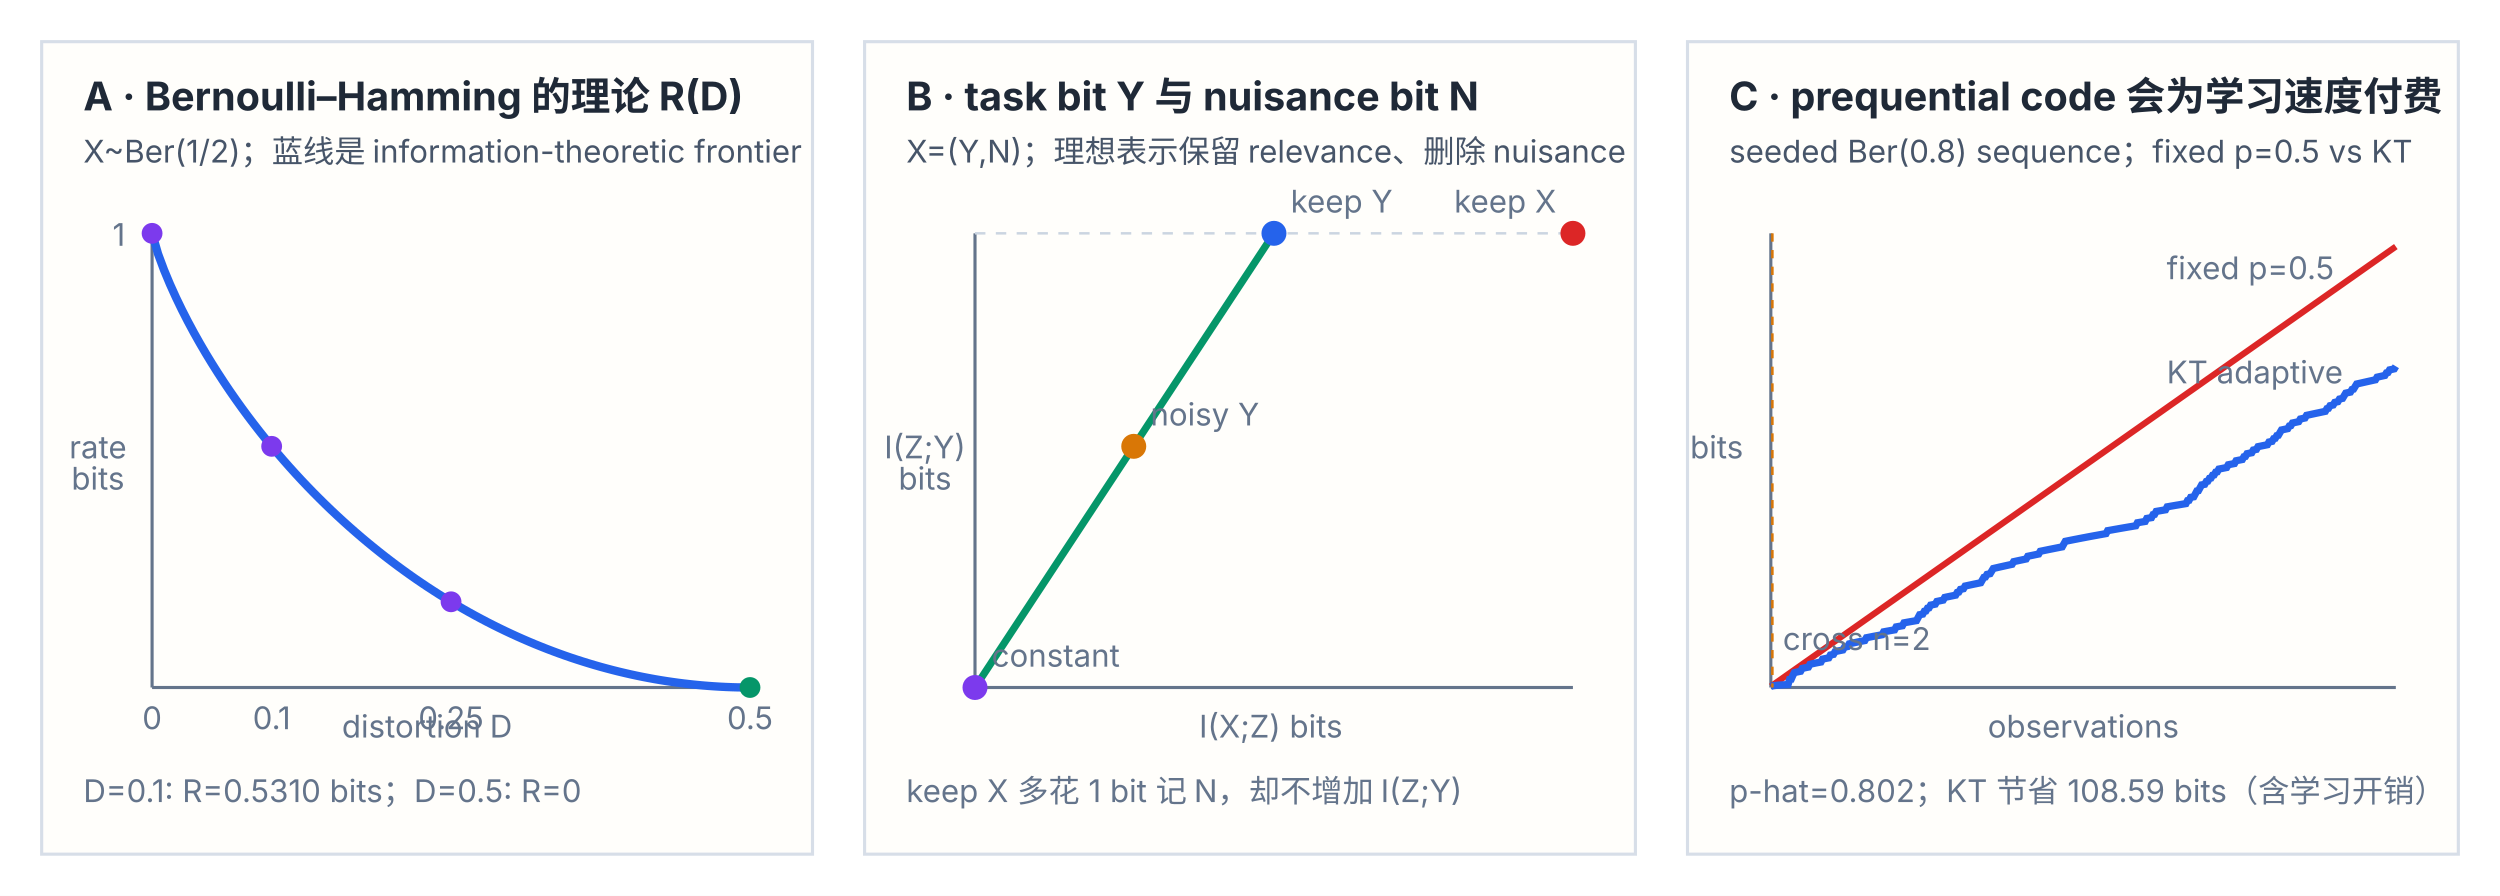
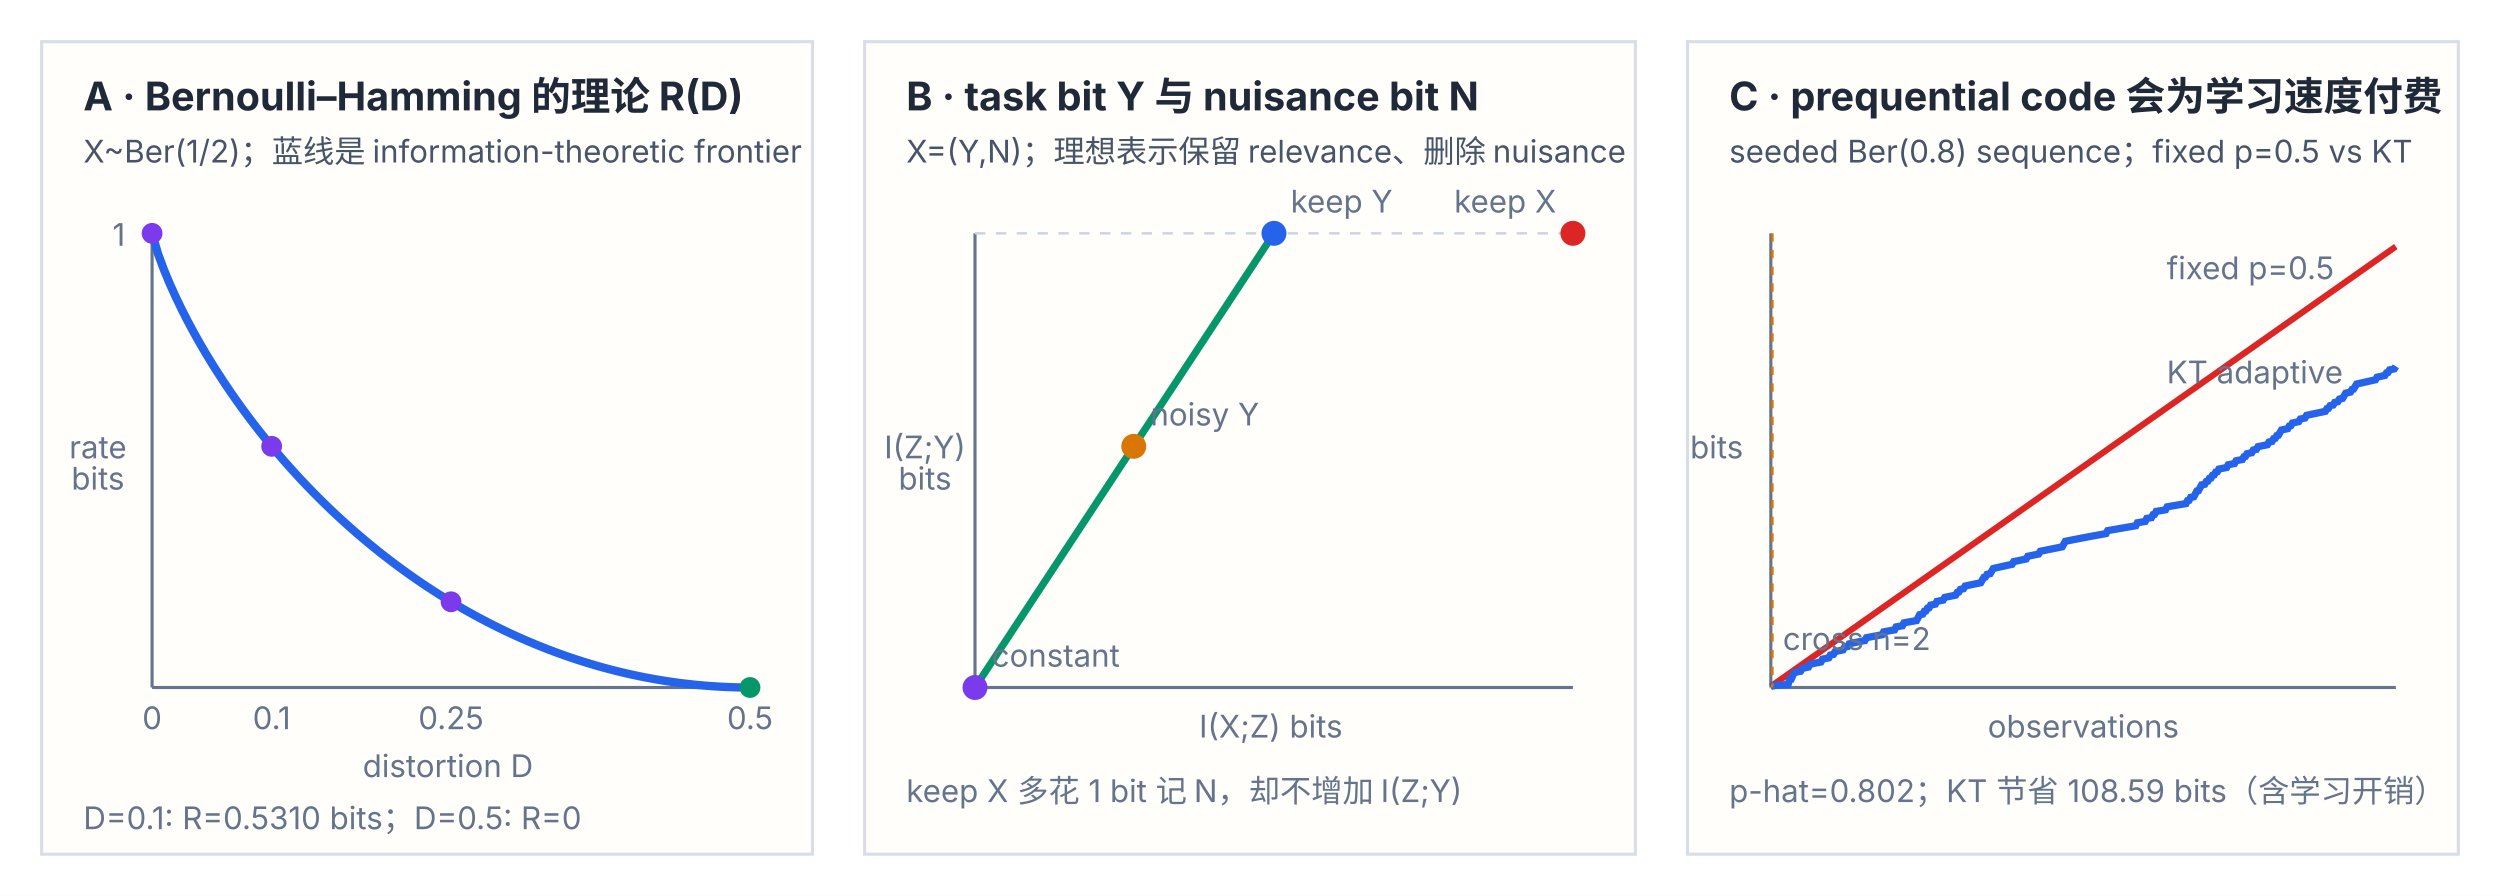
<svg xmlns="http://www.w3.org/2000/svg" width="1200" height="430" viewBox="0 0 1200 430" role="img" aria-labelledby="title desc">
  <rect width="1200" height="430" fill="#ffffff" />
  <style>
        text{font-family:Inter,"PingFang SC","Noto Sans CJK SC",Arial,sans-serif}.panel{fill:#fffefb;stroke:#d7dee8;stroke-width:1.5}.title{font-size:19px;font-weight:700;fill:#1f2937}.sub,.body,.small,.tiny{font-size:15px}.sub{fill:#475569}.body{fill:#334155}.small,.tiny{fill:#64748b}
        </style>
  <rect class="panel" x="20" y="20" width="370" height="390" />
  <rect class="panel" x="415" y="20" width="370" height="390" />
  <rect class="panel" x="810" y="20" width="370" height="390" />
  <text class="title" x="40.00" y="53.00" text-anchor="start">A · Bernoulli–Hamming 的理论 R(D)</text>
  <text class="sub" x="40.00" y="78.00" text-anchor="start">X~Ber(1/2)；蓝线是 information-theoretic frontier</text>
  <line x1="73.00" y1="330.00" x2="360.00" y2="330.00" stroke="#64748b" stroke-width="1.5" />
  <line x1="73.00" y1="112.00" x2="73.00" y2="330.00" stroke="#64748b" stroke-width="1.5" />
  <path d="M73.00,112.00 L75.87,121.90 L78.74,129.61 L81.61,136.49 L84.48,142.83 L87.35,148.77 L90.22,154.38 L93.09,159.72 L95.96,164.82 L98.83,169.72 L101.70,174.43 L104.57,178.98 L107.44,183.38 L110.31,187.64 L113.18,191.77 L116.05,195.78 L118.92,199.68 L121.79,203.46 L124.66,207.15 L127.53,210.74 L130.40,214.24 L133.27,217.65 L136.14,220.98 L139.01,224.23 L141.88,227.40 L144.75,230.50 L147.62,233.52 L150.49,236.48 L153.36,239.36 L156.23,242.19 L159.10,244.95 L161.97,247.64 L164.84,250.28 L167.71,252.86 L170.58,255.38 L173.45,257.85 L176.32,260.26 L179.19,262.61 L182.06,264.92 L184.93,267.18 L187.80,269.38 L190.67,271.54 L193.54,273.64 L196.41,275.70 L199.28,277.72 L202.15,279.68 L205.02,281.61 L207.89,283.48 L210.76,285.32 L213.63,287.11 L216.50,288.86 L219.37,290.57 L222.24,292.23 L225.11,293.86 L227.98,295.44 L230.85,296.98 L233.72,298.49 L236.59,299.95 L239.46,301.38 L242.33,302.77 L245.20,304.12 L248.07,305.44 L250.94,306.71 L253.81,307.95 L256.68,309.16 L259.55,310.32 L262.42,311.45 L265.29,312.55 L268.16,313.61 L271.03,314.64 L273.90,315.63 L276.77,316.58 L279.64,317.50 L282.51,318.39 L285.38,319.25 L288.25,320.07 L291.12,320.85 L293.99,321.61 L296.86,322.33 L299.73,323.01 L302.60,323.67 L305.47,324.29 L308.34,324.88 L311.21,325.43 L314.08,325.96 L316.95,326.45 L319.82,326.91 L322.69,327.33 L325.56,327.73 L328.43,328.09 L331.30,328.42 L334.17,328.72 L337.04,328.99 L339.91,329.23 L342.78,329.43 L345.65,329.61 L348.52,329.75 L351.39,329.86 L354.26,329.94 L357.13,329.98 L360.00,330.00" fill="none" stroke="#2563eb" stroke-width="4.0" />
  <circle cx="73.00" cy="112.00" r="5.00" fill="#7c3aed" />
  <text class="tiny" x="73.00" y="350.00" text-anchor="middle">0</text>
  <circle cx="130.40" cy="214.24" r="5.00" fill="#7c3aed" />
  <text class="tiny" x="130.40" y="350.00" text-anchor="middle">0.1</text>
  <circle cx="216.50" cy="288.86" r="5.00" fill="#7c3aed" />
  <text class="tiny" x="216.50" y="350.00" text-anchor="middle">0.25</text>
  <circle cx="360.00" cy="330.00" r="5.00" fill="#059669" />
  <text class="tiny" x="360.00" y="350.00" text-anchor="middle">0.5</text>
  <text class="tiny" x="54.00" y="118.00" text-anchor="start">1</text>
-   <text class="small" x="205.00" y="354.00" text-anchor="middle">distortion D</text>
+   <text class="small" x="215.00" y="373.00" text-anchor="middle">distortion D</text>
  <text class="small" x="47.00" y="220.00" text-anchor="middle">rate</text>
  <text class="small" x="47.00" y="235.00" text-anchor="middle">bits</text>
-   <text class="small" x="40.00" y="385.00" text-anchor="start">D=0.1: R=0.5310 bits；D=0.5: R=0</text>
+   <text class="small" x="40.00" y="398.00" text-anchor="start">D=0.1: R=0.5310 bits；D=0.5: R=0</text>
  <text class="title" x="435.00" y="53.00" text-anchor="start">B · task bit Y 与 nuisance bit N</text>
  <text class="sub" x="435.00" y="78.00" text-anchor="start">X=(Y,N)；理想表示保留 relevance、删除 nuisance</text>
  <line x1="468.00" y1="330.00" x2="755.00" y2="330.00" stroke="#64748b" stroke-width="1.5" />
  <line x1="468.00" y1="112.00" x2="468.00" y2="330.00" stroke="#64748b" stroke-width="1.5" />
  <line x1="468.00" y1="112.00" x2="755.00" y2="112.00" stroke="#cbd5e1" stroke-width="1.2" stroke-dasharray="5 5" />
  <path d="M611.50,112.00 L604.98,121.90 L599.91,129.61 L595.38,136.49 L591.20,142.83 L587.30,148.77 L583.60,154.38 L580.09,159.72 L576.73,164.82 L573.51,169.72 L570.40,174.43 L567.41,178.98 L564.51,183.38 L561.71,187.64 L558.99,191.77 L556.35,195.78 L553.79,199.68 L551.29,203.46 L548.87,207.15 L546.50,210.74 L544.20,214.24 L541.95,217.65 L539.76,220.98 L537.62,224.23 L535.54,227.40 L533.50,230.50 L531.51,233.52 L529.56,236.48 L527.66,239.36 L525.80,242.19 L523.99,244.95 L522.21,247.64 L520.48,250.28 L518.78,252.86 L517.12,255.38 L515.50,257.85 L513.91,260.26 L512.36,262.61 L510.84,264.92 L509.35,267.18 L507.90,269.38 L506.48,271.54 L505.10,273.64 L503.74,275.70 L502.42,277.72 L501.12,279.68 L499.86,281.61 L498.62,283.48 L497.41,285.32 L496.23,287.11 L495.08,288.86 L493.96,290.57 L492.86,292.23 L491.79,293.86 L490.75,295.44 L489.73,296.98 L488.74,298.49 L487.78,299.95 L486.84,301.38 L485.92,302.77 L485.03,304.12 L484.17,305.44 L483.33,306.71 L482.51,307.95 L481.72,309.16 L480.95,310.32 L480.21,311.45 L479.49,312.55 L478.79,313.61 L478.11,314.64 L477.46,315.63 L476.83,316.58 L476.22,317.50 L475.64,318.39 L475.08,319.25 L474.54,320.07 L474.02,320.85 L473.53,321.61 L473.05,322.33 L472.60,323.01 L472.17,323.67 L471.76,324.29 L471.37,324.88 L471.01,325.43 L470.66,325.96 L470.34,326.45 L470.04,326.91 L469.75,327.33 L469.49,327.73 L469.26,328.09 L469.04,328.42 L468.84,328.72 L468.66,328.99 L468.51,329.23 L468.37,329.43 L468.26,329.61 L468.17,329.75 L468.09,329.86 L468.04,329.94 L468.01,329.98 L468.00,330.00" fill="none" stroke="#059669" stroke-width="3.5" />
  <circle cx="755.00" cy="112.00" r="6.00" fill="#dc2626" />
  <text class="tiny" x="747.00" y="102.00" text-anchor="end">keep X</text>
  <circle cx="611.50" cy="112.00" r="6.00" fill="#2563eb" />
  <text class="tiny" x="619.50" y="102.00" text-anchor="start">keep Y</text>
  <circle cx="544.20" cy="214.24" r="6.00" fill="#d97706" />
  <text class="tiny" x="552.20" y="204.24" text-anchor="start">noisy Y</text>
  <circle cx="468.00" cy="330.00" r="6.00" fill="#7c3aed" />
  <text class="tiny" x="476.00" y="320.00" text-anchor="start">constant</text>
  <text class="small" x="610.00" y="354.00" text-anchor="middle">I(X;Z) bits</text>
  <text class="small" x="444.00" y="220.00" text-anchor="middle">I(Z;Y)</text>
  <text class="small" x="444.00" y="235.00" text-anchor="middle">bits</text>
  <text class="small" x="435.00" y="385.00" text-anchor="start">keep X 多花 1 bit 记 N，却不增加 I(Z;Y)</text>
  <text class="title" x="830.00" y="53.00" text-anchor="start">C · prequential code 会为学习速度付费</text>
  <text class="sub" x="830.00" y="78.00" text-anchor="start">seeded Ber(0.8) sequence；fixed p=0.5 vs KT</text>
  <line x1="850.00" y1="330.00" x2="1150.00" y2="330.00" stroke="#64748b" stroke-width="1.5" />
  <line x1="850.00" y1="112.00" x2="850.00" y2="330.00" stroke="#64748b" stroke-width="1.5" />
  <path d="M850.00,329.47 L850.75,328.94 L851.50,328.41 L852.26,327.88 L853.01,327.35 L853.76,326.83 L854.51,326.30 L855.26,325.77 L856.02,325.24 L856.77,324.71 L857.52,324.18 L858.27,323.65 L859.02,323.12 L859.77,322.59 L860.53,322.06 L861.28,321.53 L862.03,321.00 L862.78,320.48 L863.53,319.95 L864.29,319.42 L865.04,318.89 L865.79,318.36 L866.54,317.83 L867.29,317.30 L868.05,316.77 L868.80,316.24 L869.55,315.71 L870.30,315.18 L871.05,314.66 L871.80,314.13 L872.56,313.60 L873.31,313.07 L874.06,312.54 L874.81,312.01 L875.56,311.48 L876.32,310.95 L877.07,310.42 L877.82,309.89 L878.57,309.36 L879.32,308.83 L880.08,308.31 L880.83,307.78 L881.58,307.25 L882.33,306.72 L883.08,306.19 L883.83,305.66 L884.59,305.13 L885.34,304.60 L886.09,304.07 L886.84,303.54 L887.59,303.01 L888.35,302.49 L889.10,301.96 L889.85,301.43 L890.60,300.90 L891.35,300.37 L892.11,299.84 L892.86,299.31 L893.61,298.78 L894.36,298.25 L895.11,297.72 L895.86,297.19 L896.62,296.67 L897.37,296.14 L898.12,295.61 L898.87,295.08 L899.62,294.55 L900.38,294.02 L901.13,293.49 L901.88,292.96 L902.63,292.43 L903.38,291.90 L904.14,291.37 L904.89,290.84 L905.64,290.32 L906.39,289.79 L907.14,289.26 L907.89,288.73 L908.65,288.20 L909.40,287.67 L910.15,287.14 L910.90,286.61 L911.65,286.08 L912.41,285.55 L913.16,285.02 L913.91,284.50 L914.66,283.97 L915.41,283.44 L916.17,282.91 L916.92,282.38 L917.67,281.85 L918.42,281.32 L919.17,280.79 L919.92,280.26 L920.68,279.73 L921.43,279.20 L922.18,278.67 L922.93,278.15 L923.68,277.62 L924.44,277.09 L925.19,276.56 L925.94,276.03 L926.69,275.50 L927.44,274.97 L928.20,274.44 L928.95,273.91 L929.70,273.38 L930.45,272.85 L931.20,272.33 L931.95,271.80 L932.71,271.27 L933.46,270.74 L934.21,270.21 L934.96,269.68 L935.71,269.15 L936.47,268.62 L937.22,268.09 L937.97,267.56 L938.72,267.03 L939.47,266.50 L940.23,265.98 L940.98,265.45 L941.73,264.92 L942.48,264.39 L943.23,263.86 L943.98,263.33 L944.74,262.80 L945.49,262.27 L946.24,261.74 L946.99,261.21 L947.74,260.68 L948.50,260.16 L949.25,259.63 L950.00,259.10 L950.75,258.57 L951.50,258.04 L952.26,257.51 L953.01,256.98 L953.76,256.45 L954.51,255.92 L955.26,255.39 L956.02,254.86 L956.77,254.33 L957.52,253.81 L958.27,253.28 L959.02,252.75 L959.77,252.22 L960.53,251.69 L961.28,251.16 L962.03,250.63 L962.78,250.10 L963.53,249.57 L964.29,249.04 L965.04,248.51 L965.79,247.99 L966.54,247.46 L967.29,246.93 L968.05,246.40 L968.80,245.87 L969.55,245.34 L970.30,244.81 L971.05,244.28 L971.80,243.75 L972.56,243.22 L973.31,242.69 L974.06,242.17 L974.81,241.64 L975.56,241.11 L976.32,240.58 L977.07,240.05 L977.82,239.52 L978.57,238.99 L979.32,238.46 L980.08,237.93 L980.83,237.40 L981.58,236.87 L982.33,236.34 L983.08,235.82 L983.83,235.29 L984.59,234.76 L985.34,234.23 L986.09,233.70 L986.84,233.17 L987.59,232.64 L988.35,232.11 L989.10,231.58 L989.85,231.05 L990.60,230.52 L991.35,230.00 L992.11,229.47 L992.86,228.94 L993.61,228.41 L994.36,227.88 L995.11,227.35 L995.86,226.82 L996.62,226.29 L997.37,225.76 L998.12,225.23 L998.87,224.70 L999.62,224.17 L1000.38,223.65 L1001.13,223.12 L1001.88,222.59 L1002.63,222.06 L1003.38,221.53 L1004.14,221.00 L1004.89,220.47 L1005.64,219.94 L1006.39,219.41 L1007.14,218.88 L1007.89,218.35 L1008.65,217.83 L1009.40,217.30 L1010.15,216.77 L1010.90,216.24 L1011.65,215.71 L1012.41,215.18 L1013.16,214.65 L1013.91,214.12 L1014.66,213.59 L1015.41,213.06 L1016.17,212.53 L1016.92,212.00 L1017.67,211.48 L1018.42,210.95 L1019.17,210.42 L1019.92,209.89 L1020.68,209.36 L1021.43,208.83 L1022.18,208.30 L1022.93,207.77 L1023.68,207.24 L1024.44,206.71 L1025.19,206.18 L1025.94,205.66 L1026.69,205.13 L1027.44,204.60 L1028.20,204.07 L1028.95,203.54 L1029.70,203.01 L1030.45,202.48 L1031.20,201.95 L1031.95,201.42 L1032.71,200.89 L1033.46,200.36 L1034.21,199.83 L1034.96,199.31 L1035.71,198.78 L1036.47,198.25 L1037.22,197.72 L1037.97,197.19 L1038.72,196.66 L1039.47,196.13 L1040.23,195.60 L1040.98,195.07 L1041.73,194.54 L1042.48,194.01 L1043.23,193.49 L1043.98,192.96 L1044.74,192.43 L1045.49,191.90 L1046.24,191.37 L1046.99,190.84 L1047.74,190.31 L1048.50,189.78 L1049.25,189.25 L1050.00,188.72 L1050.75,188.19 L1051.50,187.67 L1052.26,187.14 L1053.01,186.61 L1053.76,186.08 L1054.51,185.55 L1055.26,185.02 L1056.02,184.49 L1056.77,183.96 L1057.52,183.43 L1058.27,182.90 L1059.02,182.37 L1059.77,181.84 L1060.53,181.32 L1061.28,180.79 L1062.03,180.26 L1062.78,179.73 L1063.53,179.20 L1064.29,178.67 L1065.04,178.14 L1065.79,177.61 L1066.54,177.08 L1067.29,176.55 L1068.05,176.02 L1068.80,175.50 L1069.55,174.97 L1070.30,174.44 L1071.05,173.91 L1071.80,173.38 L1072.56,172.85 L1073.31,172.32 L1074.06,171.79 L1074.81,171.26 L1075.56,170.73 L1076.32,170.20 L1077.07,169.67 L1077.82,169.15 L1078.57,168.62 L1079.32,168.09 L1080.08,167.56 L1080.83,167.03 L1081.58,166.50 L1082.33,165.97 L1083.08,165.44 L1083.83,164.91 L1084.59,164.38 L1085.34,163.85 L1086.09,163.33 L1086.84,162.80 L1087.59,162.27 L1088.35,161.74 L1089.10,161.21 L1089.85,160.68 L1090.60,160.15 L1091.35,159.62 L1092.11,159.09 L1092.86,158.56 L1093.61,158.03 L1094.36,157.50 L1095.11,156.98 L1095.86,156.45 L1096.62,155.92 L1097.37,155.39 L1098.12,154.86 L1098.87,154.33 L1099.62,153.80 L1100.38,153.27 L1101.13,152.74 L1101.88,152.21 L1102.63,151.68 L1103.38,151.16 L1104.14,150.63 L1104.89,150.10 L1105.64,149.57 L1106.39,149.04 L1107.14,148.51 L1107.89,147.98 L1108.65,147.45 L1109.40,146.92 L1110.15,146.39 L1110.90,145.86 L1111.65,145.33 L1112.41,144.81 L1113.16,144.28 L1113.91,143.75 L1114.66,143.22 L1115.41,142.69 L1116.17,142.16 L1116.92,141.63 L1117.67,141.10 L1118.42,140.57 L1119.17,140.04 L1119.92,139.51 L1120.68,138.99 L1121.43,138.46 L1122.18,137.93 L1122.93,137.40 L1123.68,136.87 L1124.44,136.34 L1125.19,135.81 L1125.94,135.28 L1126.69,134.75 L1127.44,134.22 L1128.20,133.69 L1128.95,133.17 L1129.70,132.64 L1130.45,132.11 L1131.20,131.58 L1131.95,131.05 L1132.71,130.52 L1133.46,129.99 L1134.21,129.46 L1134.96,128.93 L1135.71,128.40 L1136.47,127.87 L1137.22,127.34 L1137.97,126.82 L1138.72,126.29 L1139.47,125.76 L1140.23,125.23 L1140.98,124.70 L1141.73,124.17 L1142.48,123.64 L1143.23,123.11 L1143.98,122.58 L1144.74,122.05 L1145.49,121.52 L1146.24,121.00 L1146.99,120.47 L1147.74,119.94 L1148.50,119.41 L1149.25,118.88 L1150.00,118.35" fill="none" stroke="#dc2626" stroke-width="3.0" />
  <path d="M850.00,329.47 L850.75,329.25 L851.50,329.11 L852.26,329.01 L853.01,328.93 L853.76,328.86 L854.51,328.81 L855.26,328.76 L856.02,328.71 L856.77,328.67 L857.52,328.64 L858.27,328.61 L859.02,326.12 L859.77,326.03 L860.53,324.28 L861.28,322.86 L862.03,322.68 L862.78,322.52 L863.53,322.36 L864.29,322.21 L865.04,320.85 L865.79,320.67 L866.54,320.51 L867.29,320.35 L868.05,320.20 L868.80,318.86 L869.55,318.68 L870.30,318.52 L871.05,318.36 L871.80,318.20 L872.56,318.05 L873.31,317.91 L874.06,317.77 L874.81,316.38 L875.56,316.22 L876.32,316.07 L877.07,315.92 L877.82,315.78 L878.57,314.41 L879.32,314.25 L880.08,314.10 L880.83,312.78 L881.58,312.62 L882.33,312.45 L883.08,312.29 L883.83,312.14 L884.59,311.98 L885.34,310.66 L886.09,310.50 L886.84,310.34 L887.59,309.05 L888.35,308.88 L889.10,308.71 L889.85,308.55 L890.60,308.39 L891.35,308.23 L892.11,308.07 L892.86,307.92 L893.61,307.77 L894.36,307.62 L895.11,307.48 L895.86,306.12 L896.62,305.97 L897.37,305.82 L898.12,305.67 L898.87,305.52 L899.62,305.38 L900.38,305.24 L901.13,305.10 L901.88,304.96 L902.63,304.83 L903.38,304.69 L904.14,303.28 L904.89,303.14 L905.64,303.00 L906.39,302.87 L907.14,302.73 L907.89,302.60 L908.65,302.47 L909.40,302.34 L910.15,300.91 L910.90,300.77 L911.65,300.64 L912.41,300.50 L913.16,300.37 L913.91,298.96 L914.66,298.82 L915.41,298.68 L916.17,298.55 L916.92,298.41 L917.67,298.28 L918.42,298.15 L919.17,298.02 L919.92,297.89 L920.68,296.46 L921.43,295.06 L922.18,294.92 L922.93,294.78 L923.68,293.41 L924.44,293.27 L925.19,291.93 L925.94,291.78 L926.69,290.46 L927.44,290.31 L928.20,290.15 L928.95,289.99 L929.70,288.69 L930.45,288.53 L931.20,288.37 L931.95,288.22 L932.71,288.06 L933.46,286.77 L934.21,286.60 L934.96,286.44 L935.71,286.29 L936.47,286.13 L937.22,285.98 L937.97,285.82 L938.72,285.67 L939.47,284.36 L940.23,284.20 L940.98,282.91 L941.73,282.75 L942.48,282.59 L943.23,281.31 L943.98,281.15 L944.74,280.98 L945.49,280.82 L946.24,280.66 L946.99,280.50 L947.74,280.34 L948.50,280.19 L949.25,280.03 L950.00,279.88 L950.75,279.72 L951.50,278.41 L952.26,277.13 L953.01,276.97 L953.76,275.70 L954.51,275.54 L955.26,275.37 L956.02,274.12 L956.77,272.89 L957.52,272.71 L958.27,272.54 L959.02,272.37 L959.77,272.19 L960.53,272.02 L961.28,271.86 L962.03,271.69 L962.78,271.52 L963.53,271.36 L964.29,271.19 L965.04,271.03 L965.79,270.87 L966.54,269.60 L967.29,269.44 L968.05,269.27 L968.80,269.11 L969.55,268.95 L970.30,268.79 L971.05,268.63 L971.80,268.47 L972.56,268.31 L973.31,267.02 L974.06,266.86 L974.81,266.70 L975.56,266.55 L976.32,266.39 L977.07,266.23 L977.82,266.08 L978.57,265.92 L979.32,264.62 L980.08,264.46 L980.83,264.31 L981.58,264.15 L982.33,264.00 L983.08,263.84 L983.83,263.69 L984.59,263.54 L985.34,263.39 L986.09,263.24 L986.84,263.09 L987.59,262.94 L988.35,262.79 L989.10,262.64 L989.85,262.50 L990.60,261.16 L991.35,259.84 L992.11,259.68 L992.86,259.53 L993.61,259.38 L994.36,259.23 L995.11,259.08 L995.86,258.93 L996.62,258.79 L997.37,258.64 L998.12,258.49 L998.87,258.35 L999.62,258.20 L1000.38,258.06 L1001.13,257.92 L1001.88,257.77 L1002.63,257.63 L1003.38,257.49 L1004.14,257.35 L1004.89,257.21 L1005.64,257.07 L1006.39,256.94 L1007.14,256.80 L1007.89,256.66 L1008.65,256.53 L1009.40,256.39 L1010.15,256.26 L1010.90,256.12 L1011.65,254.72 L1012.41,254.59 L1013.16,254.45 L1013.91,254.32 L1014.66,254.18 L1015.41,254.05 L1016.17,253.92 L1016.92,253.78 L1017.67,253.65 L1018.42,253.52 L1019.17,253.39 L1019.92,253.26 L1020.68,253.13 L1021.43,253.00 L1022.18,252.87 L1022.93,252.75 L1023.68,252.62 L1024.44,252.49 L1025.19,252.37 L1025.94,250.93 L1026.69,250.80 L1027.44,250.67 L1028.20,250.54 L1028.95,250.42 L1029.70,250.29 L1030.45,248.85 L1031.20,248.72 L1031.95,248.59 L1032.71,248.47 L1033.46,247.03 L1034.21,246.90 L1034.96,245.48 L1035.71,245.35 L1036.47,245.22 L1037.22,245.09 L1037.97,244.96 L1038.72,244.83 L1039.47,244.70 L1040.23,243.28 L1040.98,243.15 L1041.73,243.01 L1042.48,242.88 L1043.23,242.75 L1043.98,242.62 L1044.74,242.49 L1045.49,242.37 L1046.24,242.24 L1046.99,242.11 L1047.74,241.98 L1048.50,241.86 L1049.25,241.73 L1050.00,240.29 L1050.75,240.16 L1051.50,238.73 L1052.26,238.60 L1053.01,238.47 L1053.76,237.06 L1054.51,235.65 L1055.26,235.52 L1056.02,234.13 L1056.77,232.75 L1057.52,232.61 L1058.27,232.47 L1059.02,231.11 L1059.77,230.96 L1060.53,229.61 L1061.28,229.46 L1062.03,228.12 L1062.78,227.97 L1063.53,226.63 L1064.29,226.48 L1065.04,225.16 L1065.79,225.01 L1066.54,224.86 L1067.29,224.71 L1068.05,224.56 L1068.80,224.41 L1069.55,223.09 L1070.30,222.93 L1071.05,222.79 L1071.80,222.64 L1072.56,222.49 L1073.31,221.16 L1074.06,221.01 L1074.81,220.86 L1075.56,220.71 L1076.32,220.56 L1077.07,219.24 L1077.82,219.09 L1078.57,217.77 L1079.32,217.62 L1080.08,217.47 L1080.83,217.32 L1081.58,216.01 L1082.33,215.85 L1083.08,215.70 L1083.83,214.40 L1084.59,214.24 L1085.34,214.09 L1086.09,213.93 L1086.84,213.78 L1087.59,213.63 L1088.35,213.47 L1089.10,212.17 L1089.85,212.01 L1090.60,211.86 L1091.35,210.56 L1092.11,210.40 L1092.86,209.11 L1093.61,208.95 L1094.36,207.66 L1095.11,206.39 L1095.86,206.23 L1096.62,206.07 L1097.37,205.91 L1098.12,205.75 L1098.87,204.47 L1099.62,204.31 L1100.38,203.04 L1101.13,202.88 L1101.88,202.72 L1102.63,202.56 L1103.38,202.39 L1104.14,201.13 L1104.89,200.96 L1105.64,200.80 L1106.39,200.64 L1107.14,199.37 L1107.89,199.21 L1108.65,199.05 L1109.40,198.88 L1110.15,198.72 L1110.90,198.56 L1111.65,198.40 L1112.41,198.24 L1113.16,198.08 L1113.91,197.92 L1114.66,197.76 L1115.41,197.60 L1116.17,197.44 L1116.92,196.16 L1117.67,196.00 L1118.42,194.73 L1119.17,194.57 L1119.92,194.40 L1120.68,193.14 L1121.43,192.97 L1122.18,192.81 L1122.93,191.55 L1123.68,191.38 L1124.44,191.22 L1125.19,189.96 L1125.94,188.71 L1126.69,188.54 L1127.44,188.38 L1128.20,188.21 L1128.95,186.96 L1129.70,186.79 L1130.45,185.55 L1131.20,184.32 L1131.95,184.15 L1132.71,183.98 L1133.46,183.81 L1134.21,183.64 L1134.96,183.47 L1135.71,183.30 L1136.47,183.13 L1137.22,182.96 L1137.97,182.80 L1138.72,182.63 L1139.47,182.46 L1140.23,182.30 L1140.98,181.05 L1141.73,180.88 L1142.48,180.71 L1143.23,180.55 L1143.98,180.38 L1144.74,180.22 L1145.49,178.97 L1146.24,178.80 L1146.99,177.55 L1147.74,177.39 L1148.50,177.22 L1149.25,177.05 L1150.00,175.81" fill="none" stroke="#2563eb" stroke-width="3.5" />
  <text class="tiny" x="1040.00" y="134.00" text-anchor="start">fixed p=0.5</text>
  <text class="tiny" x="1040.00" y="184.00" text-anchor="start">KT adaptive</text>
  <text class="small" x="1000.00" y="354.00" text-anchor="middle">observations</text>
  <text class="small" x="824.00" y="220.00" text-anchor="middle">bits</text>
  <line x1="850.75" y1="112.00" x2="850.75" y2="330.00" stroke="#d97706" stroke-width="1.2" stroke-dasharray="4 4" />
  <text class="tiny" x="855.75" y="312.00" text-anchor="start">cross n=2</text>
  <text class="small" x="830.00" y="385.00" text-anchor="start">p-hat=0.802；KT 节省 108.59 bits（含学习开销）</text>
</svg>
